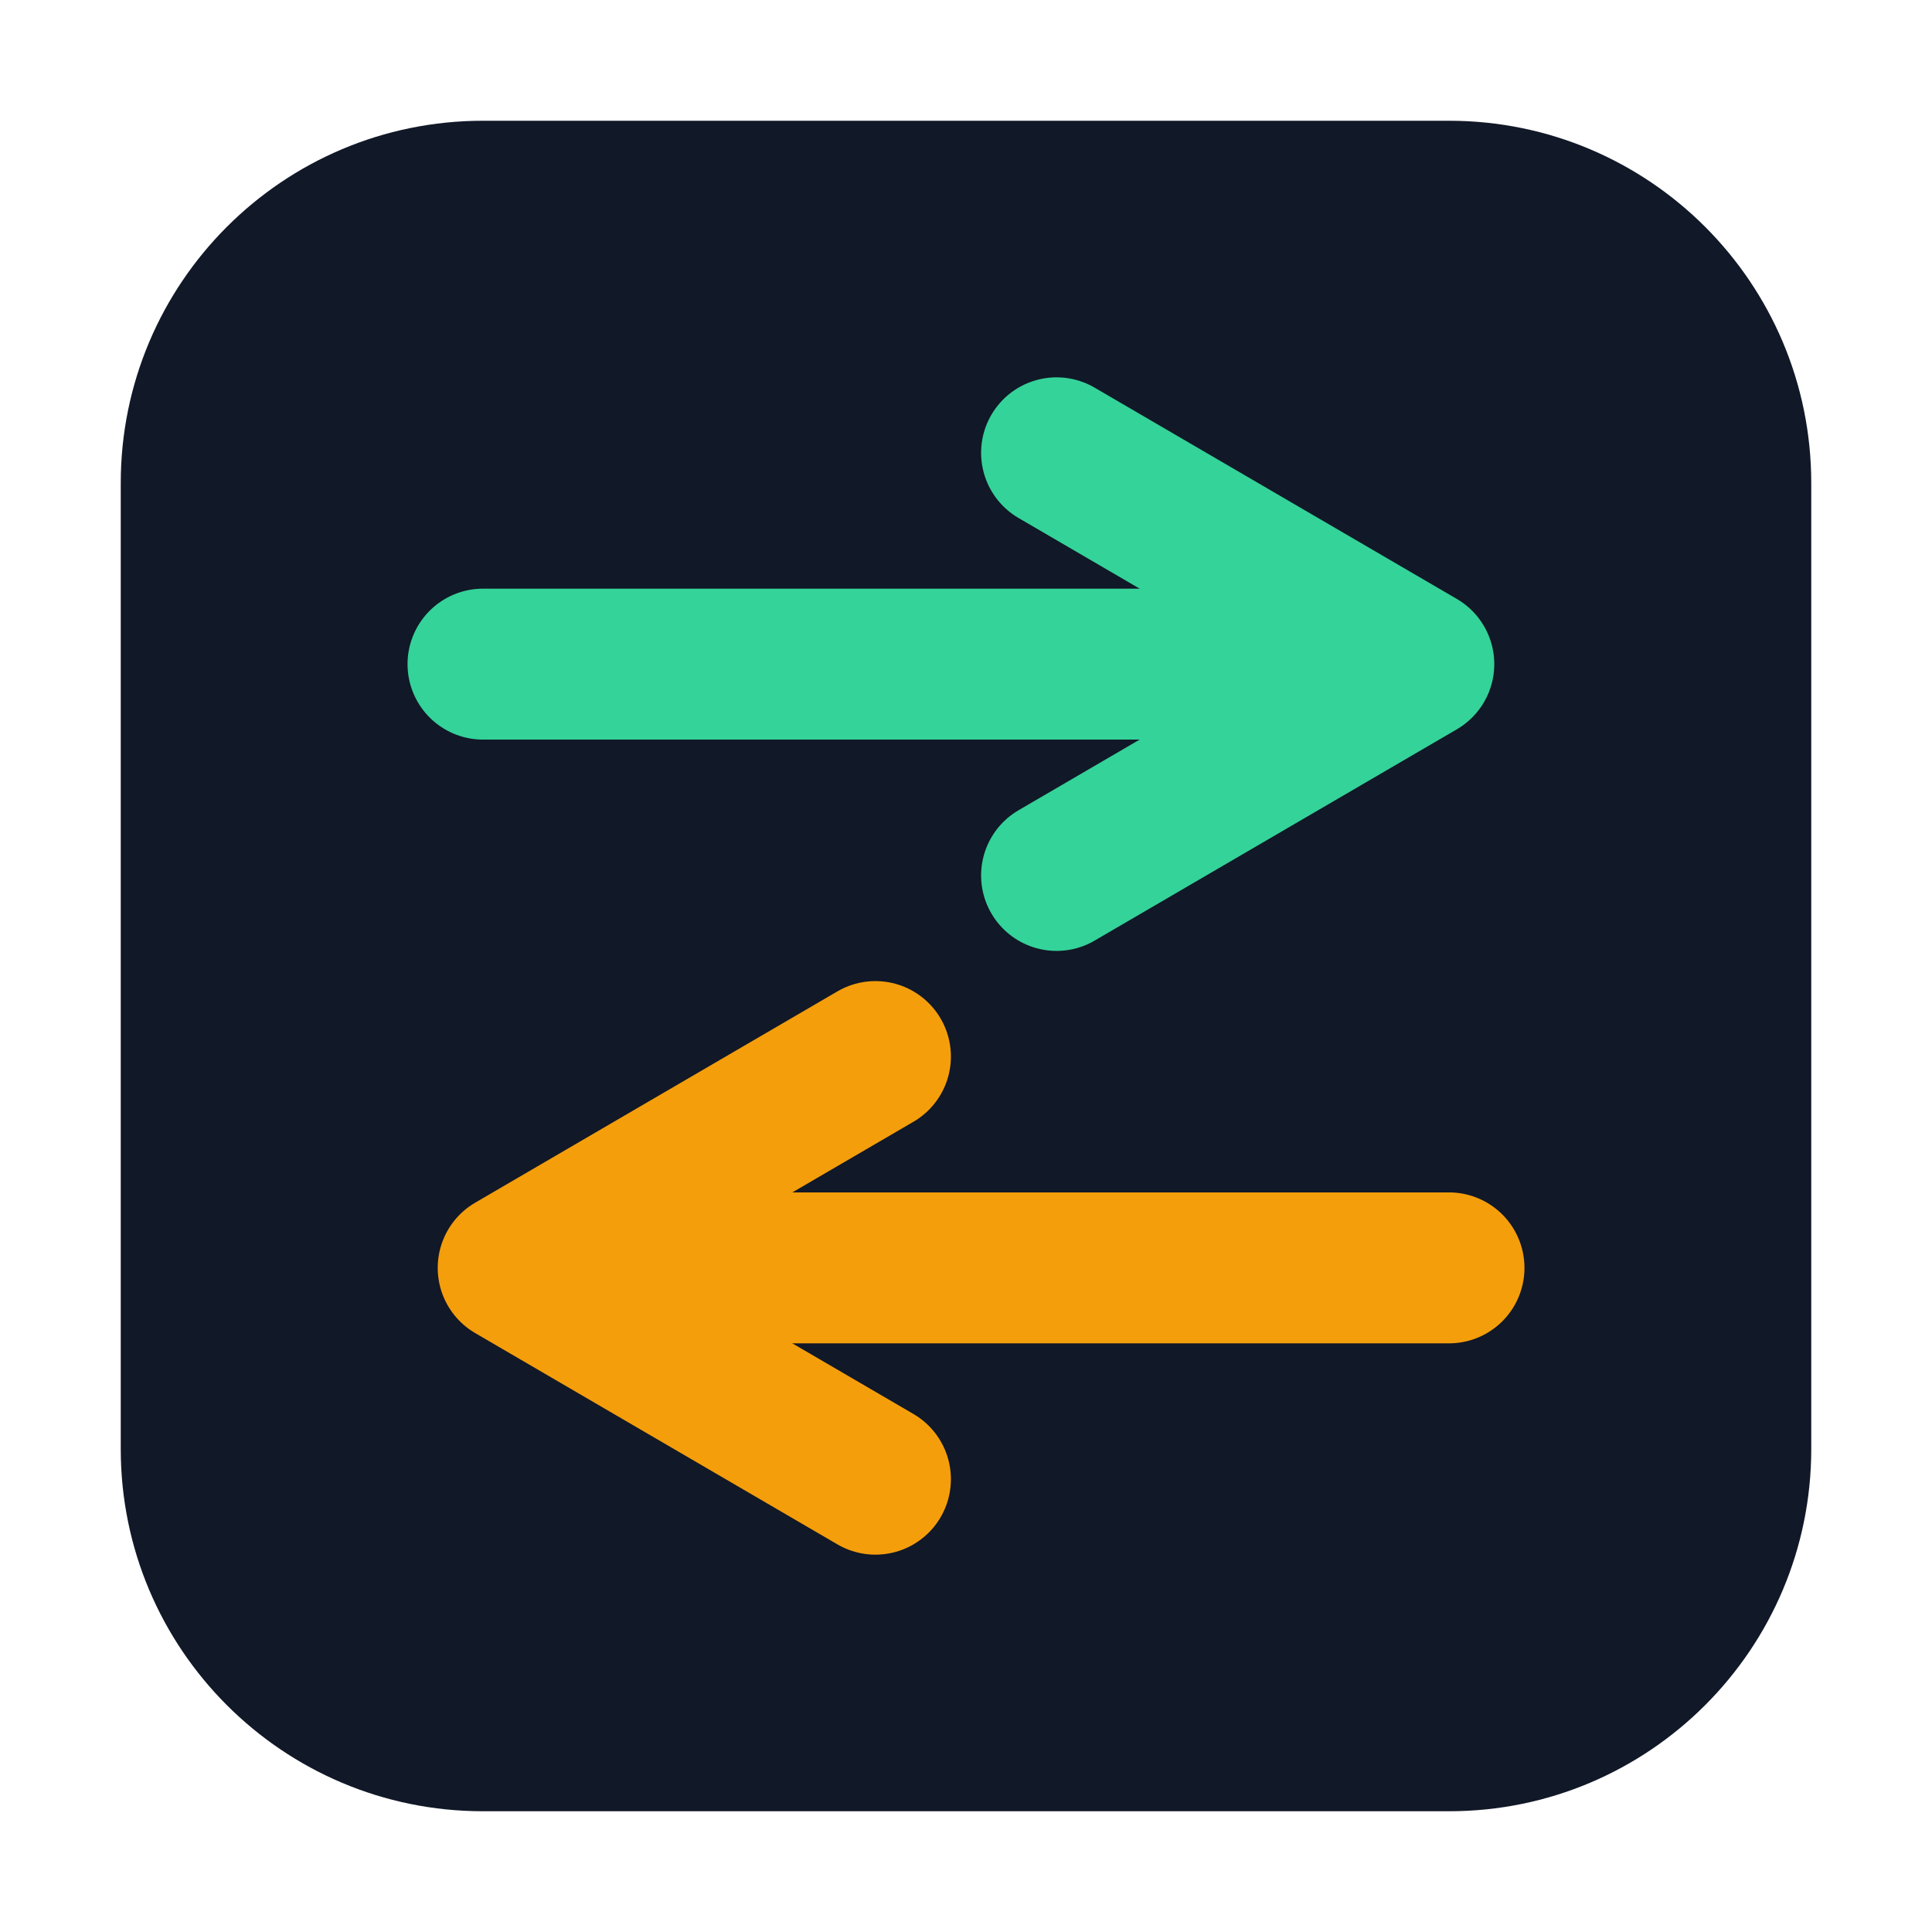
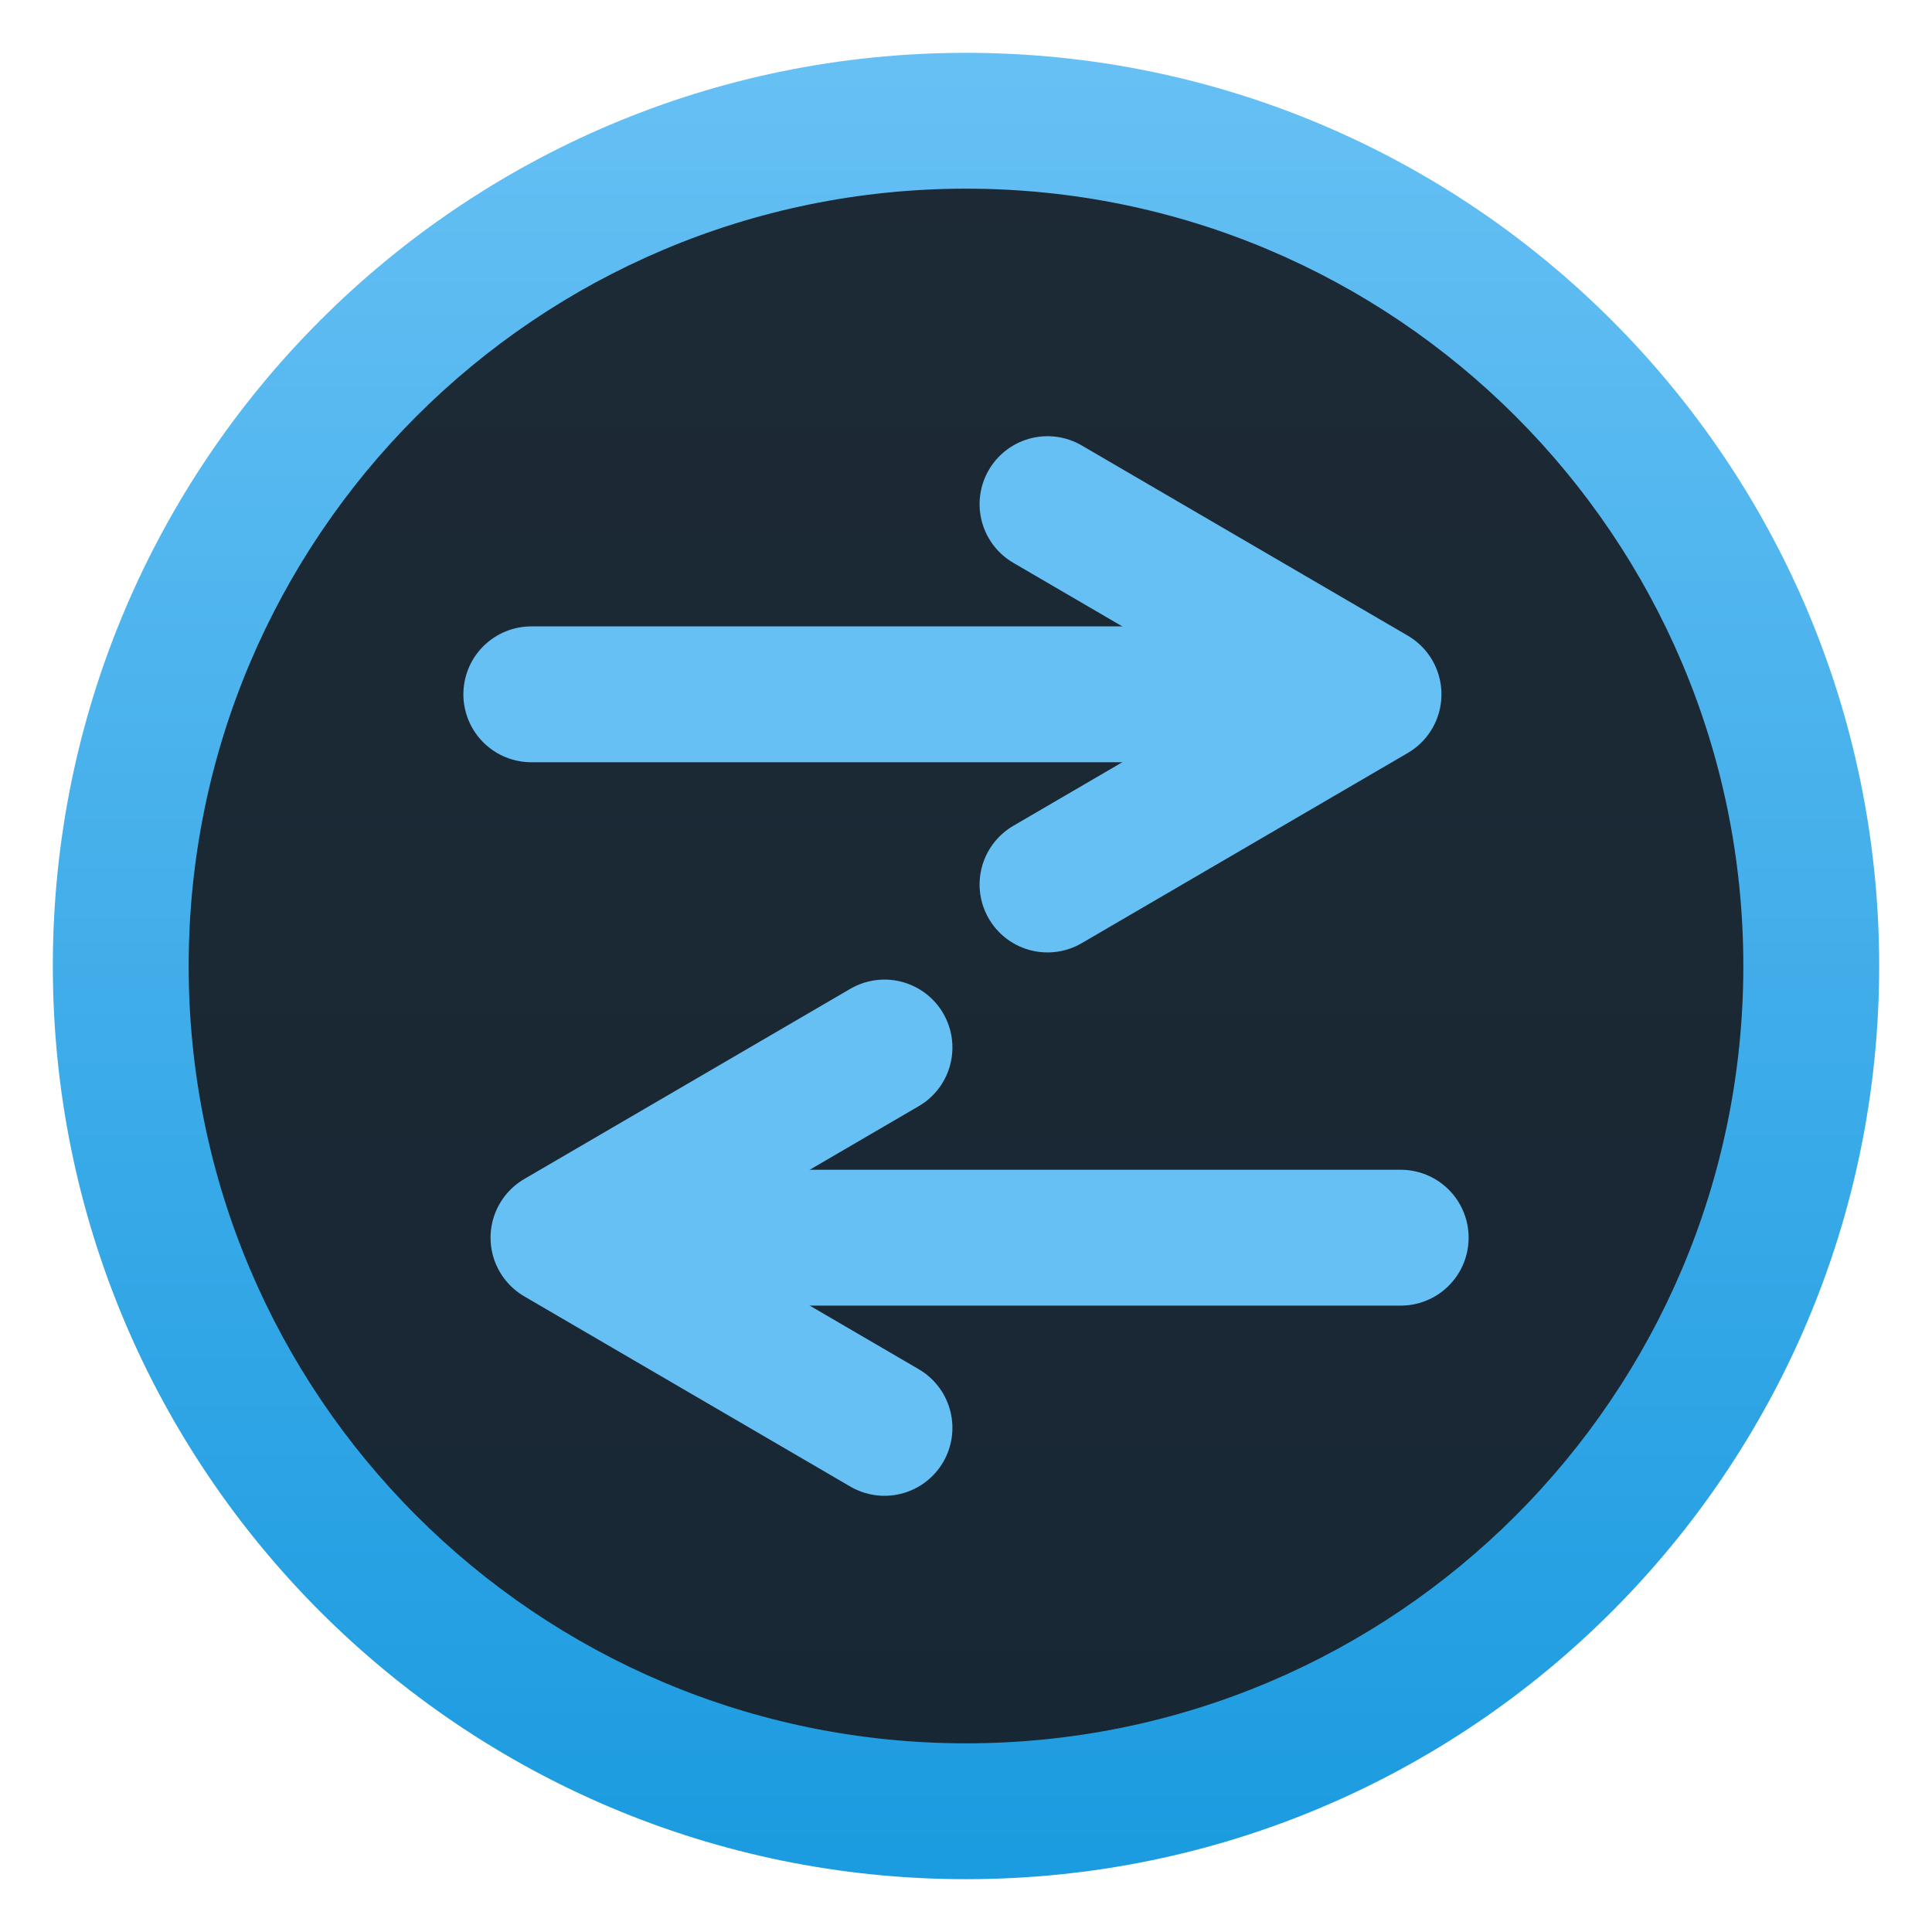
- <svg xmlns="http://www.w3.org/2000/svg" viewBox="0 0 128 128">
-   <rect x="8" y="8" width="112" height="112" rx="24" fill="#111827" />
-   <path d="M32 44h48" fill="none" stroke="#34d399" stroke-width="10" stroke-linecap="round" />
-   <path d="M70 30l24 14-24 14" fill="none" stroke="#34d399" stroke-width="10" stroke-linecap="round" stroke-linejoin="round" />
-   <path d="M96 84H48" fill="none" stroke="#f59e0b" stroke-width="10" stroke-linecap="round" />
-   <path d="M58 70L34 84l24 14" fill="none" stroke="#f59e0b" stroke-width="10" stroke-linecap="round" stroke-linejoin="round" />
+ <svg xmlns="http://www.w3.org/2000/svg" viewBox="0 0 512 512">
+   <defs>
+     <linearGradient id="ring" x1="0" y1="0" x2="0" y2="1">
+       <stop offset="0" stop-color="#66c0f4" />
+       <stop offset="1" stop-color="#1b9be0" />
+     </linearGradient>
+   </defs>
+   <circle cx="256" cy="256" r="242" fill="url(#ring)" />
+   <circle cx="256" cy="256" r="206" fill="#171d25" opacity="0.92" />
+   <g transform="translate(25.6 25.6) scale(3.6)">
+     <path d="M32 44h48" fill="none" stroke="#66c0f4" stroke-width="10" stroke-linecap="round" />
+     <path d="M70 30l24 14-24 14" fill="none" stroke="#66c0f4" stroke-width="10" stroke-linecap="round" stroke-linejoin="round" />
+     <path d="M96 84H48" fill="none" stroke="#66c0f4" stroke-width="10" stroke-linecap="round" />
+     <path d="M58 70L34 84l24 14" fill="none" stroke="#66c0f4" stroke-width="10" stroke-linecap="round" stroke-linejoin="round" />
+   </g>
</svg>
